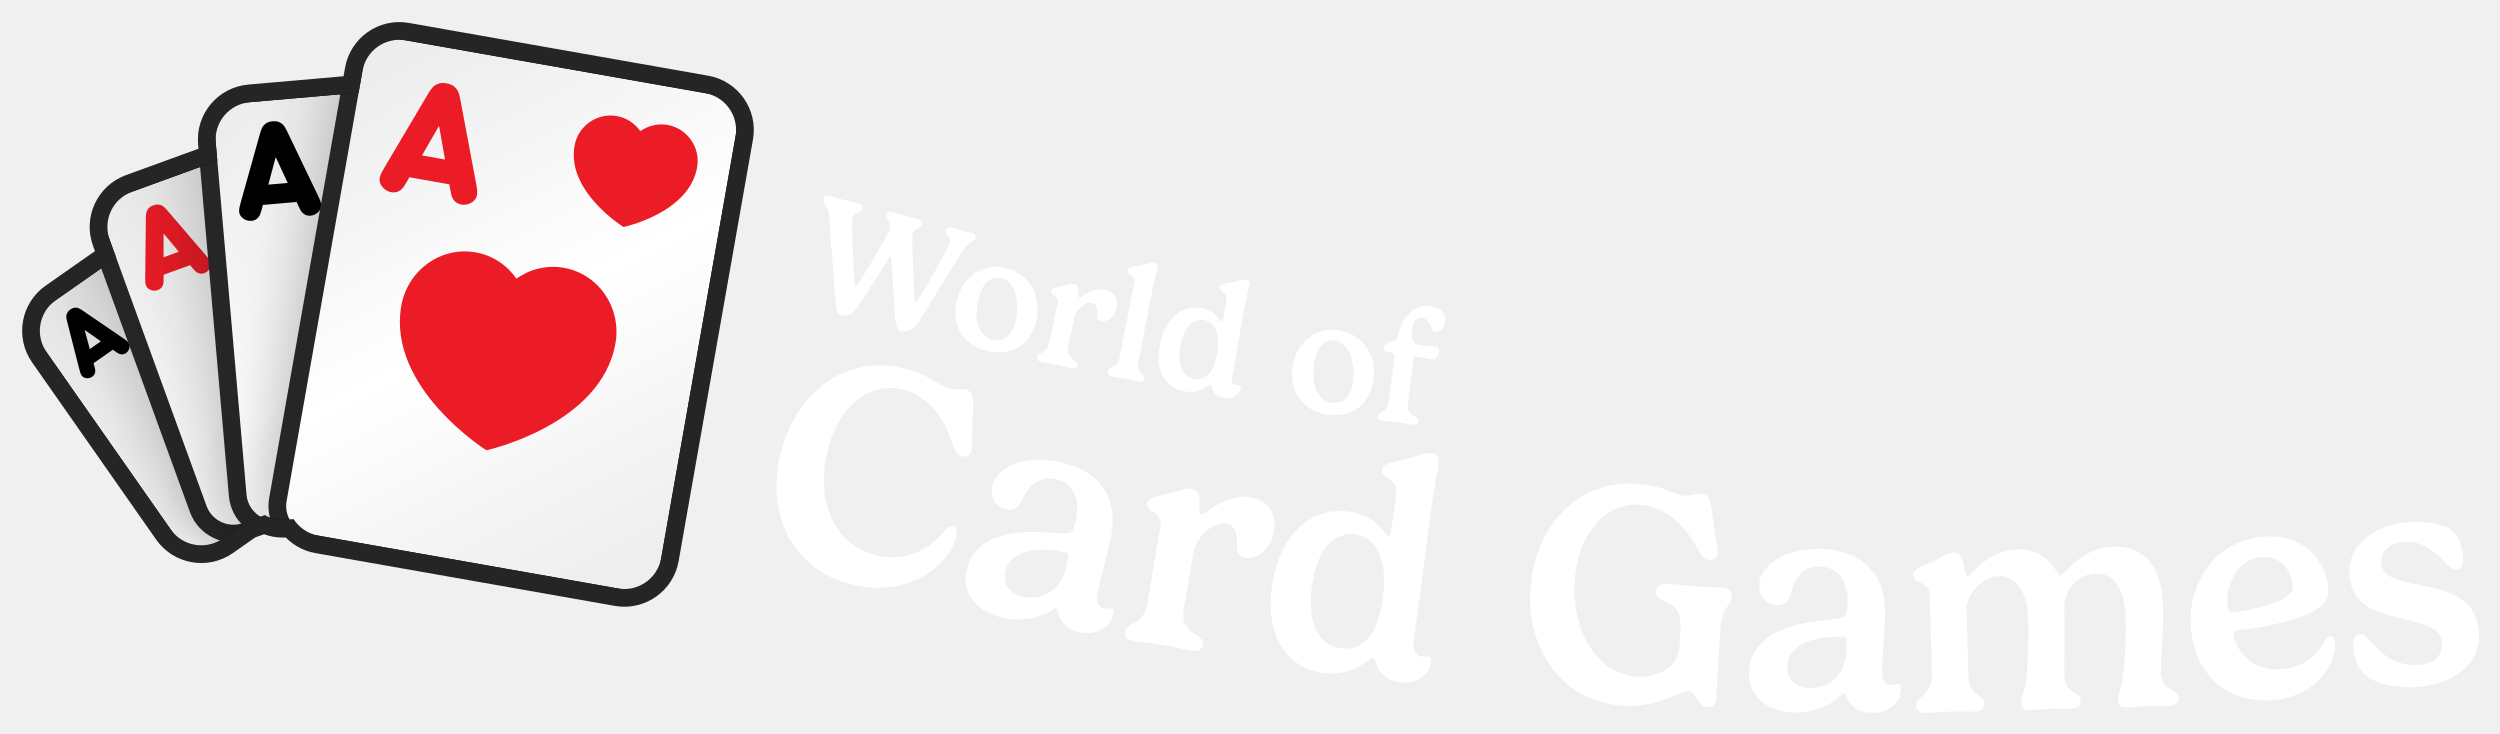
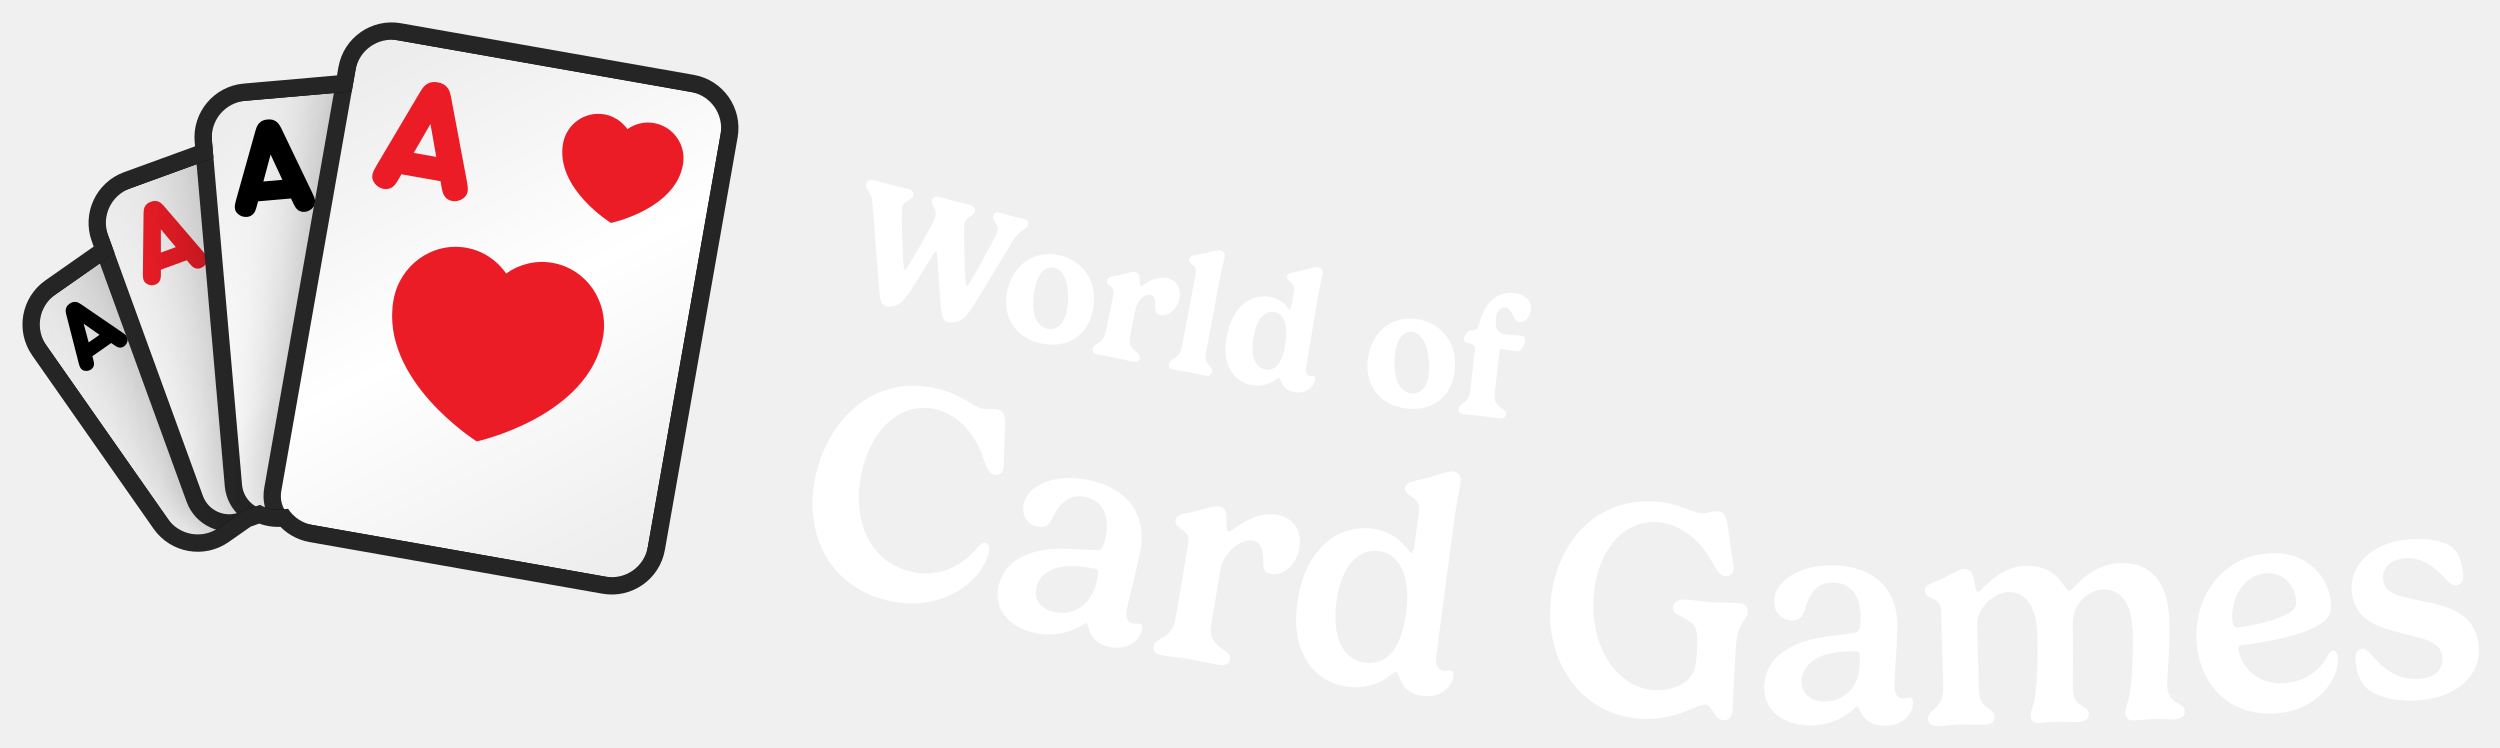
- <svg xmlns="http://www.w3.org/2000/svg" xmlns:xlink="http://www.w3.org/1999/xlink" viewBox="-3.54 -3.54 425.9 125.01" width="425.9" height="125.01">
+ <svg xmlns="http://www.w3.org/2000/svg" xmlns:xlink="http://www.w3.org/1999/xlink" viewBox="-3.68 -3.68 435.23 130.06" width="435.23" height="130.06">
  <defs>
    <rect id="path-1" x="0" y="0" width="5464" height="1280" />
    <rect id="path-3" x="0" y="0" width="1279.966" height="1280" />
    <path d="M654.667,7.381 L1041.451,230.691 C1067.755,245.877 1076.767,279.512 1061.581,305.816 L747.051,850.597 C731.865,876.902 698.23,885.914 671.926,870.727 L285.142,647.418 C271.344,639.451 262.304,626.408 259.019,612.01 L248.673,609.238 C237.588,606.268 228.207,600.115 221.247,592.027 L200.473,592.025 C198.498,592.025 196.547,591.921 194.626,591.718 L151.468,603.281 C122.13,611.142 91.974,593.731 84.112,564.393 L1.886,257.522 C-5.975,228.183 11.436,198.027 40.774,190.166 L145.477,162.11 L145.477,133.795 C145.477,103.422 170.1,78.799 200.473,78.799 L333.867,78.799 L340.716,53.24 C348.577,23.901 378.734,6.491 408.072,14.352 L563.147,55.903 L579.542,27.511 C594.728,1.207 628.363,-7.806 654.667,7.381 Z" id="path-5" />
    <filter x="-59.0%" y="-44.4%" width="218.0%" height="188.8%" filterUnits="objectBoundingBox" id="filter-7">
      <feOffset dx="0" dy="0" in="SourceAlpha" result="shadowOffsetOuter1" />
      <feGaussianBlur stdDeviation="64" in="shadowOffsetOuter1" result="shadowBlurOuter1" />
      <feColorMatrix values="0 0 0 0 0   0 0 0 0 0   0 0 0 0 0  0 0 0 0.32 0" type="matrix" in="shadowBlurOuter1" result="shadowMatrixOuter1" />
      <feMerge>
        <feMergeNode in="shadowMatrixOuter1" />
        <feMergeNode in="SourceGraphic" />
      </feMerge>
    </filter>
    <linearGradient x1="21.639%" y1="0%" x2="78.361%" y2="100%" id="linearGradient-8">
      <stop stop-color="#EDEDED" offset="0%" />
      <stop stop-color="#FFFFFF" offset="50.295%" />
      <stop stop-color="#EEEEEE" offset="100%" />
    </linearGradient>
    <filter x="-49.2%" y="-37.0%" width="198.3%" height="174.0%" filterUnits="objectBoundingBox" id="filter-9">
      <feOffset dx="0" dy="0" in="SourceAlpha" result="shadowOffsetOuter1" />
      <feGaussianBlur stdDeviation="64" in="shadowOffsetOuter1" result="shadowBlurOuter1" />
      <feColorMatrix values="0 0 0 0 0   0 0 0 0 0   0 0 0 0 0  0 0 0 0.32 0" type="matrix" in="shadowBlurOuter1" result="shadowMatrixOuter1" />
      <feMerge>
        <feMergeNode in="shadowMatrixOuter1" />
        <feMergeNode in="SourceGraphic" />
      </feMerge>
    </filter>
    <linearGradient x1="21.639%" y1="0%" x2="78.361%" y2="100%" id="linearGradient-10">
      <stop stop-color="#EDEDED" offset="0%" />
      <stop stop-color="#FFFFFF" offset="50.295%" />
      <stop stop-color="#EEEEEE" offset="100%" />
    </linearGradient>
    <filter x="-41.0%" y="-30.9%" width="181.9%" height="161.7%" filterUnits="objectBoundingBox" id="filter-11">
      <feOffset dx="0" dy="0" in="SourceAlpha" result="shadowOffsetOuter1" />
      <feGaussianBlur stdDeviation="64" in="shadowOffsetOuter1" result="shadowBlurOuter1" />
      <feColorMatrix values="0 0 0 0 0   0 0 0 0 0   0 0 0 0 0  0 0 0 0.32 0" type="matrix" in="shadowBlurOuter1" result="shadowMatrixOuter1" />
      <feMerge>
        <feMergeNode in="shadowMatrixOuter1" />
        <feMergeNode in="SourceGraphic" />
      </feMerge>
    </filter>
    <linearGradient x1="21.639%" y1="0%" x2="78.361%" y2="100%" id="linearGradient-12">
      <stop stop-color="#EDEDED" offset="0%" />
      <stop stop-color="#FFFFFF" offset="50.295%" />
      <stop stop-color="#EEEEEE" offset="100%" />
    </linearGradient>
    <filter x="-34.1%" y="-25.7%" width="168.3%" height="151.4%" filterUnits="objectBoundingBox" id="filter-13">
      <feOffset dx="0" dy="0" in="SourceAlpha" result="shadowOffsetOuter1" />
      <feGaussianBlur stdDeviation="64" in="shadowOffsetOuter1" result="shadowBlurOuter1" />
      <feColorMatrix values="0 0 0 0 0   0 0 0 0 0   0 0 0 0 0  0 0 0 0.32 0" type="matrix" in="shadowBlurOuter1" result="shadowMatrixOuter1" />
      <feMerge>
        <feMergeNode in="shadowMatrixOuter1" />
        <feMergeNode in="SourceGraphic" />
      </feMerge>
    </filter>
    <linearGradient x1="21.639%" y1="0%" x2="78.361%" y2="100%" id="linearGradient-14">
      <stop stop-color="#EDEDED" offset="0%" />
      <stop stop-color="#FFFFFF" offset="50.295%" />
      <stop stop-color="#EEEEEE" offset="100%" />
    </linearGradient>
  </defs>
  <g transform="translate(-11.594,-23.478) scale(0.11594)">
    <mask id="mask-4" fill="white">
      <use xlink:href="#path-3" />
    </mask>
    <g id="Mask" />
    <g id="Group" stroke-width="1" fill-rule="evenodd" mask="url(#mask-4)">
      <g transform="translate(700.504, 678.0126) rotate(-20) translate(-700.504, -678.0126)translate(166.0272, 238.9585)">
        <g transform="translate(-0, -0)">
          <mask id="mask-6" fill="white">
            <use xlink:href="#path-5" />
          </mask>
          <path stroke="#252525" stroke-width="26" d="M661.167,-3.877 L1047.951,219.432 C1080.473,238.209 1091.616,279.794 1072.839,312.316 L758.31,857.097 C739.533,889.619 697.948,900.762 665.426,881.986 L278.642,658.676 C264.448,650.481 253.966,637.684 248.632,622.685 L245.308,621.795 C234.009,618.767 223.884,612.979 215.705,605.026 L200.473,605.025 C198.91,605.025 197.353,604.972 195.803,604.861 L154.833,615.838 C118.559,625.557 81.275,604.031 71.555,567.758 L-10.671,260.886 C-20.39,224.613 1.136,187.328 37.41,177.609 L132.477,152.135 L132.477,133.795 C132.477,96.242 162.92,65.799 200.473,65.799 L323.892,65.799 L328.159,49.875 C337.879,13.602 375.163,-7.925 411.436,1.795 L556.877,40.764 L568.283,21.011 C587.06,-11.511 628.645,-22.654 661.167,-3.877 Z" />
          <g mask="url(#mask-6)">
            <g transform="translate(-12.346, -20.1207)">
              <g id="small_spade_1" filter="url(#filter-7)" transform="translate(210.9129, 389.3938) rotate(-15) translate(-210.9129, -389.3938)translate(49.8576, 175.5497)">
                <rect id="Background" stroke="#252525" stroke-width="26" fill="url(#linearGradient-8)" x="-13" y="-13" width="348.11" height="453.688" rx="54.996" />
                <path d="M243.897,27.593 C243.897,27.593 294.439,46.921 294.501,83.212 C294.501,98.995 281.209,111.813 264.79,111.831 C259.556,111.836 254.629,110.478 250.35,108.157 L256.538,128.766 L231.229,128.766 L237.404,108.197 C233.153,110.517 228.26,111.881 223.047,111.892 C206.62,111.901 193.284,99.118 193.266,83.326 C193.205,47.045 243.897,27.593 243.897,27.593 Z" id="Spade-small" fill="#000000" />
                <path d="M24.778,103.856 L51.007,34.253 C52.733,29.769 54.044,27.838 56.046,26.251 C58.462,24.32 61.015,23.561 64.605,23.561 C68.194,23.561 70.748,24.32 73.164,26.251 C75.165,27.838 76.477,29.769 78.202,34.253 L104.431,103.856 C106.709,109.926 108.228,114.686 103.603,119.308 C101.463,121.446 98.219,122.895 94.906,122.895 C92.214,122.895 89.798,121.998 88.073,120.412 C86.002,118.549 85.105,116.687 83.31,111.72 L81.861,107.719 L47.349,107.719 L45.899,111.72 C44.105,116.687 43.207,118.549 41.137,120.412 C39.411,121.998 36.995,122.895 34.303,122.895 C30.99,122.895 27.746,121.446 25.606,119.308 C20.982,114.686 22.5,109.926 24.778,103.856 Z M74.544,87.576 L64.605,60.259 L54.665,87.576 L74.544,87.576 Z" id="A" fill="#000000" />
              </g>
              <g id="small_diamond_1" filter="url(#filter-9)" transform="translate(351.0898, 355.5329) rotate(-360) translate(-351.0898, -355.5329)translate(157.8235, 98.9199)">
                <rect id="Background" stroke="#252525" stroke-width="26" fill="url(#linearGradient-10)" x="-13" y="-13" width="412.533" height="539.226" rx="54.996" />
                <polygon id="Diamond-small" fill="#EB1B28" points="300.954 22.074 353.401 93.826 300.954 165.557 248.485 93.826" />
                <path d="M29.802,125.878 L61.277,42.355 C63.348,36.974 64.921,34.657 67.323,32.753 C70.222,30.435 73.287,29.524 77.594,29.524 C81.901,29.524 84.966,30.435 87.865,32.753 C90.267,34.657 91.841,36.974 93.911,42.355 L125.386,125.878 C128.119,133.163 129.942,138.875 124.392,144.421 C121.824,146.987 117.932,148.725 113.956,148.725 C110.725,148.725 107.826,147.649 105.756,145.745 C103.271,143.51 102.194,141.275 100.041,135.315 L98.301,130.514 L56.887,130.514 L55.148,135.315 C52.994,141.275 51.917,143.51 49.432,145.745 C47.362,147.649 44.463,148.725 41.232,148.725 C37.257,148.725 33.364,146.987 30.796,144.421 C25.247,138.875 27.069,133.163 29.802,125.878 Z M89.521,106.343 L77.594,73.562 L65.667,106.343 L89.521,106.343 Z" id="A" fill="#EB1B28" />
              </g>
              <g id="small_clover_1" filter="url(#filter-11)" transform="translate(511.6136, 377.7066) rotate(-345) translate(-511.6136, -377.7066)translate(279.6941, 69.771)">
                <rect id="Background" stroke="#252525" stroke-width="26" fill="url(#linearGradient-12)" x="-13" y="-13" width="489.839" height="641.871" rx="54.996" />
                <path d="M347.866,39.734 C367.599,39.734 383.595,55.536 383.595,75.06 C383.595,84.425 379.905,92.946 373.883,99.274 C378.307,97.333 383.203,96.253 388.353,96.253 C408.072,96.253 424.081,112.082 424.081,131.58 C424.081,151.104 408.072,166.919 388.353,166.919 C372.39,166.919 358.858,156.556 354.282,142.251 C354.334,142.684 354.408,143.092 354.506,143.474 C358.945,160.826 367.798,185.424 367.798,185.424 L328,185.424 C328,185.424 336.827,160.734 341.253,143.474 C341.354,143.079 341.428,142.656 341.479,142.206 C336.916,156.534 323.372,166.919 307.393,166.919 C287.646,166.919 271.677,151.104 271.677,131.58 C271.677,112.082 287.646,96.253 307.393,96.253 C312.539,96.253 317.432,97.331 321.855,99.271 C315.837,92.944 312.15,84.424 312.15,75.06 C312.15,55.536 328.133,39.734 347.866,39.734 Z" id="Clover-small" fill="#000000" />
                <path d="M28.576,146.475 L66.345,46.247 C68.83,39.79 70.719,37.009 73.601,34.724 C77.08,31.943 80.758,30.85 85.926,30.85 C91.095,30.85 94.772,31.943 98.251,34.724 C101.133,37.009 103.022,39.79 105.507,46.247 L143.276,146.475 C146.556,155.216 148.743,162.07 142.084,168.726 C139.003,171.805 134.331,173.891 129.56,173.891 C125.684,173.891 122.205,172.6 119.72,170.315 C116.738,167.633 115.446,164.951 112.862,157.799 L110.775,152.038 L61.078,152.038 L58.99,157.799 C56.406,164.951 55.114,167.633 52.132,170.315 C49.647,172.6 46.168,173.891 42.292,173.891 C37.521,173.891 32.85,171.805 29.768,168.726 C23.109,162.07 25.296,155.216 28.576,146.475 Z M100.239,123.032 L85.926,83.696 L71.613,123.032 L100.239,123.032 Z" id="A" fill="#000000" />
              </g>
              <g id="small_heart_1" filter="url(#filter-13)" transform="translate(675.6425, 459.1748) rotate(-330) translate(-675.6425, -459.1748)translate(397.3371, 89.6494)">
                <rect id="Background" stroke="#252525" stroke-width="26" fill="url(#linearGradient-14)" x="-13" y="-13" width="582.611" height="765.051" rx="54.996" />
                <path d="M341.635,288.824 C315.976,288.845 292.736,299.456 275.815,316.611 C258.851,299.507 235.579,288.948 209.909,288.989 C158.08,289.041 116.117,332.207 116.16,385.365 C116.309,507.485 276.113,572.616 276.113,572.616 C276.113,572.616 435.789,507.092 435.619,384.932 C435.544,331.774 393.497,288.752 341.635,288.824" id="Heart-big" fill="#EB1B28" />
                <path d="M417.458,71.521 C407.751,61.933 394.392,55.711 379.689,55.711 C350.027,55.745 325.983,79.908 326.015,109.677 C326.095,178.084 417.593,214.563 417.593,214.563 C417.593,214.563 508.981,177.883 508.901,109.459 C508.854,79.674 484.777,55.594 455.084,55.627 C440.412,55.627 427.165,61.899 417.458,71.521 Z" id="Heart-small" fill="#EB1B28" />
                <path d="M56.059,190.564 L101.383,70.289 C104.365,62.541 106.631,59.203 110.09,56.462 C114.264,53.124 118.677,51.813 124.88,51.813 C131.082,51.813 135.495,53.124 139.67,56.462 C143.129,59.203 145.395,62.541 148.377,70.289 L193.701,190.564 C197.637,201.054 200.261,209.278 192.269,217.265 C188.572,220.96 182.966,223.464 177.241,223.464 C172.589,223.464 168.415,221.914 165.433,219.172 C161.855,215.954 160.304,212.735 157.203,204.153 L154.698,197.239 L95.061,197.239 L92.556,204.153 C89.455,212.735 87.905,215.954 84.327,219.172 C81.345,221.914 77.17,223.464 72.518,223.464 C66.793,223.464 61.187,220.96 57.49,217.265 C49.499,209.278 52.123,201.054 56.059,190.564 Z M142.055,162.432 L124.88,115.228 L107.704,162.432 L142.055,162.432 Z" id="A" fill="#EB1B28" />
              </g>
            </g>
          </g>
        </g>
      </g>
    </g>
  </g>
-   <path fill="#ffffff" d="M147.72 40.66C147.91 40.36 148.07 40.18 148.14 40.2C148.21 40.22 148.26 40.35 148.27 40.56C148.43 42.56 148.91 50.52 149.11 51.65C149.24 52.29 149.45 52.72 149.98 52.86C150.32 52.94 151.43 52.95 152.23 52.16C152.67 51.73 153.35 50.75 153.86 49.89L160.44 39.15C161.41 37.53 162.45 37.8 162.67 36.98C162.77 36.59 162.58 36.28 162.11 36.16C161.66 36.04 161.05 35.94 160.59 35.82C160.08 35.69 159.04 35.35 158.6 35.23C157.95 35.06 157.66 35.3 157.56 35.66C157.36 36.45 158.55 36.76 158.25 37.91C158.02 38.79 153.5 46.61 152.79 47.64C152.62 47.88 152.49 48.05 152.42 48.03C152.38 48.02 152.35 47.91 152.32 47.72C152.16 46.68 151.74 37.09 151.94 36.35C152.22 35.26 153.31 35.39 153.5 34.66C153.63 34.16 153.31 33.86 152.74 33.71C152.15 33.56 151.41 33.44 150.49 33.2C150 33.07 148.94 32.72 148.48 32.6C147.86 32.44 147.56 32.68 147.46 33.04C147.26 33.81 148.32 34.23 147.97 35.59C147.71 36.61 143.12 44.16 142.56 45.01C142.46 45.15 142.3 45.4 142.2 45.37C142.15 45.36 142.11 45.23 142.1 45.12C141.93 44.02 141.51 34.34 141.68 33.67C141.97 32.58 143.18 32.78 143.38 32.03C143.49 31.6 143.28 31.25 142.65 31.09C142.05 30.93 141.11 30.76 140.14 30.5C139.19 30.26 138.71 30.06 138.18 29.92C137.34 29.71 136.89 29.79 136.74 30.36C136.64 30.75 136.87 31.15 137.06 31.39C137.5 31.99 137.66 32.61 137.71 33.25L138.74 47.19C138.81 47.97 138.92 48.91 138.94 49C139.03 49.62 139.26 50.07 139.8 50.21C140.13 50.29 141.2 50.29 142 49.5C142.67 48.83 146.56 42.59 147.72 40.66ZM167.02 43.81C168.13 44.06 169.07 45.06 169.51 46.74C169.82 48.03 169.81 49.74 169.48 51.16C168.85 53.9 167.15 54.7 165.58 54.34C164.48 54.08 163.41 53.2 163 51.52C162.68 50.17 162.86 48.6 163.13 47.43C163.81 44.48 165.45 43.45 167.02 43.81ZM159.44 47.74C158.51 51.78 160.5 55.31 164.65 56.26C168.37 57.12 171.95 55.59 172.98 51.11C174.06 46.39 171.4 42.96 167.73 42.11C163.88 41.23 160.41 43.52 159.44 47.74ZM182.53 48.08C183.11 48.2 183.38 48.78 183.37 49.63C183.37 50.51 183.24 50.99 184.03 51.15C185.2 51.4 186.39 50.31 186.67 48.98C187.07 47.07 186 46.08 184.78 45.82C182.49 45.35 180.61 47.25 180.33 47.19C180.1 47.14 180.19 46.44 180.19 45.78C180.17 45.17 179.97 44.95 179.55 44.86C179.1 44.76 178.61 44.97 177.39 45.22C176.43 45.42 175.7 45.38 175.58 45.97C175.51 46.3 175.72 46.52 175.97 46.72C176.41 46.99 176.8 47.36 176.65 48.06L175.24 54.8C175.1 55.49 174.87 56.05 174.08 56.5C173.78 56.66 173.26 56.8 173.15 57.31C173.08 57.65 173.21 57.98 173.86 58.12C174.98 58.35 175.34 58.36 176.18 58.53C177.33 58.78 178.22 59.03 178.93 59.18C179.66 59.33 179.94 59.1 180.02 58.7C180.14 58.15 179.42 57.89 179.06 57.52C178.41 56.9 178.24 56.44 178.43 55.51L179.46 50.59C179.75 49.23 181.24 47.81 182.53 48.08ZM193.61 42.22C193.72 41.65 193.49 41.34 193 41.24C192.47 41.14 191.73 41.48 190.36 41.73C189.41 41.91 188.69 41.9 188.58 42.47C188.52 42.79 188.76 43.01 189.02 43.21C189.46 43.48 189.83 43.88 189.71 44.5L187.22 57.26C187.09 57.95 186.87 58.51 186.09 58.98C185.79 59.14 185.27 59.28 185.17 59.8C185.1 60.14 185.23 60.47 185.88 60.6C186.75 60.77 187.4 60.82 188.21 60.98C188.88 61.11 189.69 61.34 190.29 61.46C191.02 61.6 191.29 61.36 191.37 60.96C191.47 60.43 191.04 60.27 190.73 59.84C190.39 59.41 190.22 58.98 190.4 58.05L192.58 46.86C193.2 43.69 193.39 43.36 193.61 42.22ZM199.92 61.03C197.88 60.67 197 58.6 197.56 55.41C198.17 51.97 199.88 50.69 201.6 51C203.08 51.26 204.5 52.79 203.81 56.69C203.18 60.26 201.63 61.33 199.92 61.03ZM205.02 64.27C206.37 64.51 207.63 63.75 207.84 62.59C207.9 62.27 207.77 62.1 207.67 62.08C207.46 62.04 207.32 62.13 206.98 62.07C206.38 61.96 206.25 61.35 206.36 60.75L208.31 49.72C208.88 46.54 209.06 46.21 209.26 45.06C209.36 44.49 209.12 44.19 208.63 44.1C208.1 44 207.34 44.35 205.98 44.62C205.03 44.82 204.32 44.82 204.21 45.39C204.16 45.72 204.43 45.93 204.69 46.13C205.13 46.39 205.51 46.84 205.4 47.49L204.9 50.32C204.75 51.16 204.64 51.32 204.5 51.3C204.27 51.26 203.63 49.39 201.12 48.95C197.98 48.39 194.87 50.49 194 55.44C193.19 60 195.4 62.64 198.16 63.13C199.99 63.45 201.26 62.85 201.98 62.39C202.34 62.16 202.54 61.97 202.66 61.99C202.8 62.01 202.85 62.21 202.92 62.41C203.24 63.56 203.91 64.07 205.02 64.27ZM223.89 54.47C225.02 54.63 226.04 55.54 226.61 57.19C227.03 58.45 227.16 60.15 226.95 61.59C226.55 64.37 224.93 65.31 223.33 65.08C222.21 64.92 221.07 64.13 220.52 62.49C220.1 61.17 220.14 59.59 220.32 58.4C220.75 55.41 222.3 54.24 223.89 54.47ZM216.66 59.02C216.07 63.11 218.34 66.47 222.57 67.08C226.34 67.62 229.78 65.8 230.43 61.25C231.12 56.46 228.18 53.26 224.45 52.72C220.55 52.16 217.28 54.73 216.66 59.02ZM237.27 57.51C237.31 57.21 237.43 57.18 237.52 57.19C237.98 57.25 240.16 57.65 240.49 57.69C240.69 57.72 240.86 57.68 240.99 57.59C241.34 57.3 241.6 56.68 241.65 56.27C241.72 55.75 241.45 55.53 241.01 55.48C240.66 55.43 238.86 55.32 238.37 55.26C237.1 55.1 236.8 54.27 237.01 52.62C237.16 51.36 237.8 50.5 238.73 50.62C239.54 50.72 239.89 51.36 240.22 52.04C240.42 52.47 240.47 52.92 240.99 52.99C242.01 53.11 242.6 52.05 242.73 51.05C242.86 50.01 241.9 48.86 240.12 48.63C237.82 48.34 236.11 49.83 235.23 51.7C234.77 52.72 234.51 54.12 234.27 54.39C233.9 54.72 233.34 54.57 232.96 54.69C232.7 54.82 232.21 55.33 232.16 55.74C232.1 56.22 232.58 56.31 233.5 56.54C233.88 56.65 234.05 56.88 233.99 57.34L233.06 64.74C232.97 65.44 232.79 66.02 232.04 66.54C231.75 66.72 231.25 66.89 231.18 67.41C231.14 67.76 231.29 68.08 231.95 68.16C232.81 68.27 233.52 68.29 234.3 68.39C235.46 68.54 236.32 68.71 237.06 68.81C237.8 68.9 238.05 68.64 238.1 68.24C238.17 67.68 237.44 67.45 237.03 67.12C236.35 66.55 236.18 66.14 236.3 65.19Z" />
-   <path fill="#ffffff" d="M129.44 73.69C126.99 83.45 130.96 93.39 141.57 96.05C148.23 97.72 153.6 95.42 156.6 92.48C158.07 91.01 159.01 89.34 159.37 87.89C159.55 87.17 159.52 86.21 158.87 86.05C158.36 85.92 157.82 86.44 157.29 87.02C155.09 89.67 151.1 92.39 145.69 91.04C138.33 89.19 135.36 81.5 137.45 73.16C139.17 66.28 144.12 61.28 150.35 62.84C153.85 63.72 156.72 66.68 158.24 70.67C158.88 72.37 159.15 73.91 160.38 74.22C161.05 74.39 161.74 74.07 161.97 73.12C162.14 72.45 161.99 71.53 162.16 68.24C162.26 64.98 162.64 63.24 160.99 62.83C160.09 62.6 159.22 62.93 158.14 62.66C156.46 62.24 154.76 60.28 150.67 59.26C139.86 56.55 131.85 64.06 129.44 73.69ZM178.21 92.72C177.39 96.7 174.38 98.84 170.84 98.12C168.6 97.66 167.25 96.08 167.69 93.92C168.07 92.07 169.67 90.51 172.61 90.16C174.19 90 175.97 90.15 178.13 90.59C178.47 90.66 178.53 91.16 178.21 92.72ZM170.33 87.15C165.45 87.58 161.94 89.62 161.1 93.7C160.24 97.86 163.2 100.88 167.59 101.78C170.56 102.39 173.62 101.72 175.65 100.43C175.9 100.27 176.17 100 176.35 100.03C176.53 100.07 176.65 100.31 176.7 100.57C177.09 102.63 178.38 103.76 180.59 104.21C183.19 104.74 185.64 103.35 186.1 101.12C186.22 100.52 186.02 100.18 185.81 100.14C185.43 100.06 185.12 100.21 184.5 100.08C183.35 99.85 183.21 98.68 183.45 97.54C183.94 95.17 185.04 91.23 185.74 87.85C187.12 81.11 183.54 76.5 176.84 75.13C170.47 73.82 166.11 76.31 165.49 79.3C165.02 81.59 166.42 82.96 167.88 83.26C169.31 83.55 170 82.82 170.57 81.61C171.64 79.34 173.37 77.48 176.16 78.05C179.59 78.75 180.44 81.74 179.75 85.1C179.41 86.74 179.06 87.1 178.74 87.25C178.02 87.56 173.91 86.88 170.33 87.15ZM205.45 85.67C206.57 85.86 207.14 86.95 207.18 88.6C207.25 90.28 207.04 91.22 208.56 91.47C210.83 91.86 213.03 89.67 213.47 87.11C214.09 83.39 211.98 81.58 209.6 81.18C205.17 80.43 201.7 84.23 201.16 84.14C200.71 84.06 200.83 82.71 200.78 81.44C200.71 80.27 200.29 79.85 199.48 79.71C198.62 79.57 197.68 80 195.35 80.57C193.53 81.02 192.13 81 191.94 82.15C191.83 82.78 192.24 83.2 192.75 83.55C193.61 84.05 194.38 84.72 194.15 86.08L191.95 99.14C191.72 100.47 191.32 101.56 189.85 102.5C189.28 102.83 188.29 103.12 188.12 104.12C188.01 104.77 188.28 105.41 189.53 105.62C191.71 105.99 192.41 105.97 194.03 106.25C196.25 106.62 197.99 107.05 199.37 107.28C200.79 107.52 201.3 107.04 201.43 106.28C201.61 105.21 200.2 104.76 199.48 104.07C198.2 102.94 197.83 102.07 198.14 100.26L199.74 90.74C200.19 88.09 202.96 85.25 205.45 85.67ZM224.95 106.91C221.01 106.39 219.14 102.51 219.95 96.32C220.83 89.67 224.01 87.06 227.33 87.5C230.19 87.88 233.06 90.69 232.07 98.24C231.15 105.16 228.27 107.35 224.95 106.91ZM235.03 112.71C237.64 113.06 240.01 111.5 240.31 109.23C240.39 108.63 240.14 108.3 239.93 108.27C239.53 108.22 239.27 108.4 238.61 108.31C237.45 108.16 237.15 107 237.3 105.84L240.12 84.47C240.93 78.32 241.26 77.66 241.55 75.45C241.7 74.35 241.21 73.77 240.26 73.65C239.24 73.51 237.8 74.24 235.2 74.88C233.4 75.34 232.03 75.4 231.88 76.51C231.8 77.14 232.33 77.53 232.85 77.89C233.72 78.36 234.5 79.18 234.33 80.44L233.61 85.92C233.4 87.55 233.19 87.87 232.93 87.84C232.48 87.78 231.1 84.25 226.23 83.61C220.15 82.8 214.37 87.1 213.11 96.68C211.94 105.52 216.41 110.39 221.75 111.1C225.3 111.57 227.69 110.3 229.02 109.35C229.7 108.88 230.07 108.5 230.31 108.53C230.57 108.57 230.69 108.93 230.85 109.32C231.55 111.51 232.87 112.43 235.03 112.71ZM272.87 116.68C276.26 116.91 279.16 116.02 281.16 115.22C282.52 114.7 283.52 114.16 284.18 114.2C284.68 114.23 285.12 114.88 285.56 115.49C286.08 116.43 286.63 116.89 287.22 116.93C288.43 117.01 288.8 116.27 288.89 115.02C289 113.41 289.29 107.04 289.47 104.34C289.81 99.39 291.4 99.84 291.52 98.07C291.57 97.25 291.11 96.63 290.02 96.56C288.2 96.44 286.94 96.48 285.27 96.37C284.06 96.29 282.16 96.03 280.78 95.94C279.35 95.84 278.63 96.35 278.56 97.3C278.47 98.6 279.98 98.7 280.95 99.43C282.24 100.32 283.01 100.42 282.69 105.08C282.53 107.47 282.37 108.33 281.58 109.4C280.64 110.72 278.01 111.9 275.25 111.71C269 111.29 264.11 104.6 264.73 95.34C265.21 88.13 269.43 82.03 275.84 82.46C279.44 82.71 282.79 85.11 284.99 88.77C285.92 90.32 286.46 91.8 287.73 91.88C288.42 91.93 289.03 91.49 289.1 90.51C289.15 89.82 288.83 88.95 288.41 85.68C287.94 82.45 288.01 80.68 286.31 80.56C285.38 80.5 284.58 80.98 283.47 80.9C281.75 80.79 279.73 79.16 275.52 78.88C264.4 78.13 257.85 86.94 257.18 96.85C256.5 106.88 262.49 115.99 272.87 116.68ZM311.06 107.03C310.97 111.09 308.39 113.74 304.78 113.66C302.5 113.61 300.88 112.3 300.93 110.1C300.97 108.21 302.26 106.38 305.1 105.52C306.62 105.08 308.4 104.9 310.6 104.95C310.95 104.96 311.1 105.44 311.06 107.03ZM302.31 102.96C297.59 104.26 294.5 106.9 294.4 111.06C294.31 115.31 297.76 117.75 302.24 117.85C305.27 117.92 308.16 116.71 309.92 115.08C310.14 114.87 310.36 114.56 310.55 114.56C310.73 114.57 310.89 114.78 310.99 115.02C311.74 116.98 313.2 117.86 315.46 117.91C318.11 117.97 320.28 116.16 320.33 113.88C320.34 113.27 320.09 112.97 319.87 112.97C319.47 112.96 319.2 113.17 318.57 113.15C317.4 113.13 317.05 112 317.08 110.84C317.14 108.42 317.52 104.34 317.6 100.89C317.75 94.02 313.41 90.12 306.56 89.97C300.06 89.82 296.22 93.05 296.15 96.1C296.1 98.44 297.72 99.54 299.2 99.57C300.66 99.6 301.21 98.77 301.56 97.47C302.2 95.05 303.58 92.9 306.42 92.97C309.92 93.05 311.29 95.84 311.21 99.26C311.17 100.93 310.9 101.35 310.6 101.56C309.95 101.99 305.79 102.06 302.31 102.96ZM347.54 94.42C347.19 94.43 346.94 93.93 346.36 93.15C344.81 90.91 342.55 89.97 339.9 90.04C335.15 90.18 332.17 94.59 331.67 94.6C331.24 94.62 331.1 93.27 330.82 92.02C330.53 90.89 330.01 90.56 329.22 90.58C328.34 90.61 327.67 91.21 325.49 92.23C323.79 93.02 322.36 93.27 322.4 94.44C322.42 95.13 322.98 95.46 323.49 95.68C324.35 96 325.16 96.49 325.2 97.87L325.57 111.1C325.61 112.46 325.46 113.6 324.24 114.8C323.78 115.24 322.89 115.72 322.92 116.73C322.94 117.39 323.32 117.96 324.54 117.93C326.19 117.88 327.48 117.71 329 117.67C330.3 117.63 331.36 117.74 332.74 117.7C334.12 117.66 334.53 117.09 334.51 116.32C334.48 115.29 333.65 115.15 332.92 114.48C332.15 113.81 331.84 113.08 331.79 111.25L331.48 100.29C331.41 97.61 334.3 94.69 336.84 94.62C339.92 94.53 341.82 96.97 341.97 102.2C342.12 107.4 341.78 112.37 341.34 113.95C341.17 114.46 340.8 115.37 340.82 116.22C340.84 116.89 341.2 117.46 342.21 117.43C343.54 117.39 344.12 117.25 345.74 117.2C347.09 117.16 347.81 117.27 349 117.24C350.41 117.2 350.95 116.66 350.93 115.86C350.9 114.85 350.13 114.74 349.23 114.1C348.45 113.51 348.18 112.46 348.15 111.42C348.1 109.67 348.27 105.18 348.13 100.3C348.02 96.51 351.04 94.22 353.37 94.15C356.45 94.06 358.43 96.51 358.58 101.73C358.72 106.93 358.25 111.91 357.79 113.49C357.65 114 357.28 114.91 357.3 115.76C357.32 116.42 357.68 117 358.66 116.97C360.01 116.93 360.59 116.78 362.21 116.74C363.54 116.7 364.52 116.8 365.69 116.77C367.1 116.73 367.64 116.19 367.62 115.39C367.59 114.38 366.79 114.27 365.84 113.63C365 113.07 364.6 112 364.57 110.96C364.52 109.21 365.08 104.65 364.95 99.77C364.76 92.96 361.82 89.43 356.46 89.58C350.99 89.73 348.15 94.4 347.54 94.42ZM387.03 96.17C387.09 96.91 386.84 97.46 386.26 97.93C384.33 99.5 378.91 100.61 376.9 100.77C376.26 100.82 375.96 100.34 375.9 99.52C375.59 95.6 378.02 91.63 381.75 91.34C384.53 91.12 386.8 93.21 387.03 96.17ZM391.41 100.06C392.52 99.31 393.24 98.29 393.11 96.65C392.73 91.86 388.79 87.35 382.09 87.88C373.97 88.51 369.1 95.66 369.71 103.44C370.31 111.21 375.77 116.35 383.61 115.74C391.15 115.15 394.53 109.35 394.28 106.15C394.2 105.19 393.9 104.79 393.48 104.82C393.16 104.85 392.82 105.2 392.56 105.59C391.33 107.97 389.08 110.15 385.03 110.46C379.55 110.89 377.15 106.66 376.97 104.41C376.94 104.04 377.12 103.92 377.62 103.85C381.45 103.42 388.41 102.21 391.41 100.06ZM406.01 85.51C400.66 86.11 396.14 89.62 396.72 94.73C397.28 99.64 401.33 100.73 404.99 101.67C409.15 102.78 412.15 103.11 412.46 105.82C412.69 107.91 411.39 109.42 408.83 109.71C404.48 110.2 401.85 107.5 400.26 105.68C399.64 104.95 399.08 104.43 398.52 104.49C397.6 104.59 397.21 105.39 397.37 106.86C397.59 108.76 398.22 110.29 399.03 111.08C401.15 113.33 405.82 113.79 408.96 113.43C415.08 112.74 419.37 109.07 418.77 103.83C418.15 98.31 413.66 97.11 408.99 96.2C404.91 95.35 402.43 94.91 402.15 92.46C401.95 90.64 403.19 89.08 405.72 88.8C409.02 88.42 411.14 90.4 412.55 91.84C413.43 92.73 414.09 93.57 414.96 93.47C415.77 93.38 416.22 92.6 416.06 91.21C415.83 89.15 415.33 87.82 414.15 86.85C412.38 85.37 408.6 85.21 406.01 85.51Z" />
+   <path fill="#ffffff" d="M158.8 40.6C159.02 40.23 159.2 40.02 159.3 40.04C159.37 40.06 159.44 40.2 159.44 40.48C159.65 42.76 159.99 49.45 160.27 50.87C160.43 51.69 160.68 52.24 161.39 52.42C161.82 52.53 163.27 52.52 164.29 51.53C164.83 50.99 165.69 49.76 166.32 48.69L172.69 38.17C173.9 36.13 175.06 36.43 175.32 35.45C175.44 34.96 175.2 34.59 174.64 34.45C174.06 34.3 173.49 34.21 172.91 34.06C172.28 33.9 171.06 33.51 170.5 33.36C169.68 33.15 169.33 33.44 169.21 33.9C168.98 34.78 170.3 35.26 169.96 36.55C169.7 37.56 165.82 44.56 165 45.76C164.81 46.03 164.67 46.19 164.6 46.17C164.55 46.16 164.5 46.03 164.46 45.77C164.26 44.46 164.04 36 164.24 35.23C164.58 33.93 165.81 33.99 166.03 33.14C166.18 32.55 165.82 32.15 165.1 31.96C164.35 31.77 163.44 31.61 162.29 31.31C161.66 31.15 160.44 30.76 159.87 30.61C159.06 30.4 158.71 30.69 158.59 31.15C158.36 32.03 159.52 32.59 159.14 34.07C158.85 35.17 154.89 41.96 154.18 43.02C154.07 43.2 153.91 43.41 153.83 43.39C153.77 43.37 153.72 43.22 153.7 43.06C153.47 41.7 153.18 33.18 153.38 32.43C153.72 31.11 155.09 31.25 155.32 30.37C155.46 29.84 155.19 29.4 154.43 29.2C153.66 29 152.61 28.81 151.42 28.5C150.21 28.19 149.62 27.96 148.93 27.78C147.89 27.51 147.33 27.61 147.14 28.34C147.02 28.8 147.31 29.29 147.53 29.61C148.04 30.37 148.17 31.11 148.22 31.79L149.31 45.84C149.38 46.86 149.52 47.97 149.54 48.09C149.66 48.91 149.95 49.46 150.66 49.64C151.07 49.75 152.48 49.73 153.5 48.74C154.2 48.04 157.29 43.1 158.8 40.6ZM179.84 42.92C180.82 43.14 181.65 44.12 182.05 45.8C182.35 47.22 182.33 49.14 182 50.61C181.42 53.17 179.95 53.85 178.62 53.55C177.59 53.32 176.71 52.44 176.36 50.93C176.05 49.47 176.23 47.69 176.53 46.35C177.18 43.46 178.58 42.63 179.84 42.92ZM171.7 46.87C170.72 51.23 172.92 55.05 177.45 56.08C181.53 57 185.44 55.35 186.53 50.5C187.7 45.35 184.75 41.65 180.74 40.75C176.52 39.79 172.74 42.27 171.7 46.87ZM196.66 47.66C197.17 47.76 197.44 48.35 197.44 49.3C197.46 50.35 197.38 50.96 198.34 51.15C199.78 51.45 201.28 50.05 201.61 48.45C202.08 46.14 200.89 45.02 199.47 44.72C197.12 44.25 195.27 46.19 194.95 46.13C194.7 46.08 194.74 45.46 194.74 44.87C194.68 44.09 194.42 43.79 193.89 43.68C193.38 43.58 192.92 43.82 191.34 44.18C190.14 44.44 189.21 44.38 189.06 45.13C188.98 45.52 189.2 45.76 189.47 46.01C189.87 46.29 190.32 46.75 190.15 47.59L188.87 53.88C188.72 54.63 188.48 55.37 187.61 55.98C187.28 56.2 186.67 56.41 186.54 57.04C186.46 57.47 186.61 57.88 187.33 58.03C188.57 58.28 189.19 58.33 190.18 58.53C191.62 58.83 192.6 59.1 193.45 59.27C194.3 59.45 194.64 59.15 194.74 58.66C194.87 57.99 194.07 57.67 193.67 57.21C192.98 56.43 192.84 55.91 193.07 54.75L194 50.18C194.29 48.77 195.49 47.42 196.66 47.66ZM209.52 41.05C209.65 40.38 209.34 40.02 208.77 39.91C208.13 39.79 207.16 40.2 205.62 40.5C204.41 40.76 203.48 40.72 203.35 41.42C203.27 41.82 203.53 42.06 203.8 42.29C204.2 42.58 204.64 43.06 204.51 43.79L202.12 56.53C201.98 57.27 201.75 58.01 200.88 58.64C200.57 58.87 199.95 59.08 199.83 59.71C199.75 60.15 199.92 60.56 200.63 60.69C201.69 60.89 202.53 60.97 203.5 61.15C204.26 61.29 205.25 61.56 206.01 61.7C206.86 61.86 207.2 61.56 207.29 61.06C207.42 60.4 206.94 60.21 206.6 59.69C206.24 59.16 206.09 58.67 206.31 57.52L208.36 46.56C209.07 42.75 209.23 42.6 209.52 41.05ZM216.66 60.64C214.84 60.33 213.97 58.42 214.54 55.05C215.13 51.53 216.65 50.37 218.19 50.63C219.52 50.85 220.75 52.31 220.09 56.25C219.48 59.93 218.14 60.88 216.66 60.64ZM221.77 64.6C223.46 64.88 225.02 63.93 225.27 62.39C225.33 62.06 225.22 61.81 225.06 61.79C224.85 61.75 224.68 61.83 224.37 61.78C223.72 61.67 223.58 60.98 223.68 60.41L225.5 49.52C226.14 45.69 226.3 45.54 226.56 43.98C226.68 43.31 226.36 42.96 225.79 42.86C225.14 42.75 224.15 43.17 222.63 43.51C221.41 43.78 220.48 43.76 220.36 44.47C220.3 44.86 220.59 45.11 220.87 45.34C221.27 45.61 221.72 46.16 221.59 46.95L221.24 49.06C221.07 50.04 220.95 50.23 220.8 50.21C220.57 50.17 219.93 48.43 217.33 48C213.97 47.44 210.72 49.83 209.83 55.17C209.01 60.09 211.31 62.89 214.26 63.38C216.16 63.7 217.46 63.05 218.21 62.55C218.6 62.3 218.83 62.1 218.96 62.12C219.14 62.15 219.18 62.4 219.31 62.65C219.74 63.83 220.45 64.37 221.77 64.6ZM242.18 54.1C243.18 54.23 244.1 55.13 244.65 56.76C245.08 58.15 245.23 60.06 245.04 61.57C244.7 64.16 243.3 64.98 241.94 64.8C240.9 64.66 239.94 63.86 239.46 62.39C239.01 60.97 239.02 59.19 239.2 57.82C239.59 54.88 240.9 53.93 242.18 54.1ZM234.45 58.78C233.86 63.21 236.4 66.82 241.01 67.42C245.15 67.97 248.89 65.97 249.54 61.04C250.23 55.8 246.96 52.39 242.88 51.85C238.59 51.29 235.06 54.11 234.45 58.78ZM257.38 57.39C257.41 57.07 257.55 57.04 257.64 57.05C258.14 57.1 260.02 57.43 260.37 57.47C260.66 57.5 260.86 57.44 260.99 57.33C261.45 56.98 261.75 56.16 261.8 55.67C261.88 54.99 261.51 54.79 261.04 54.74C260.65 54.69 259.11 54.62 258.58 54.57C256.89 54.38 256.58 53.3 256.76 51.7C256.88 50.62 257.42 49.74 258.27 49.84C259.11 49.93 259.47 50.7 259.85 51.42C260.07 51.88 260.2 52.32 260.81 52.39C262.09 52.54 262.74 51.16 262.86 50.06C262.99 48.87 261.96 47.56 259.89 47.32C257.26 47.03 255.43 48.71 254.5 50.75C254.02 51.81 253.68 53.38 253.4 53.6C252.98 53.91 252.41 53.79 252.05 53.97C251.71 54.17 251.21 54.87 251.16 55.32C251.1 55.87 251.61 56 252.44 56.21C252.9 56.36 253.14 56.62 253.07 57.23L252.3 64.2C252.21 64.95 252.02 65.71 251.21 66.4C250.9 66.65 250.32 66.91 250.25 67.55C250.2 67.99 250.4 68.38 251.12 68.46C252.17 68.58 253.05 68.6 254.01 68.71C255.48 68.88 256.41 69.05 257.25 69.15C258.12 69.25 258.44 68.92 258.5 68.42C258.57 67.74 257.74 67.45 257.29 67.04C256.53 66.33 256.43 65.86 256.56 64.69Z" />
+   <path fill="#ffffff" d="M138.48 78.46C136.03 88.22 140 98.16 150.61 100.81C157.28 102.49 162.64 100.19 165.65 97.25C167.11 95.78 168.05 94.1 168.41 92.66C168.59 91.94 168.56 90.97 167.91 90.81C167.4 90.68 166.86 91.21 166.33 91.78C164.13 94.44 160.14 97.16 154.74 95.8C147.37 93.96 144.4 86.26 146.49 77.92C148.21 71.05 153.16 66.05 159.39 67.61C162.89 68.49 165.76 71.45 167.28 75.44C167.92 77.13 168.19 78.68 169.43 78.99C170.1 79.16 170.78 78.84 171.02 77.88C171.18 77.21 171.03 76.3 171.2 73C171.3 69.75 171.68 68.01 170.04 67.6C169.14 67.37 168.26 67.7 167.18 67.43C165.51 67.01 163.81 65.05 159.71 64.03C148.9 61.32 140.89 68.83 138.48 78.46ZM187.25 97.49C186.43 101.47 183.42 103.61 179.88 102.88C177.65 102.42 176.29 100.85 176.73 98.69C177.11 96.84 178.71 95.27 181.65 94.93C183.23 94.77 185.02 94.92 187.17 95.36C187.51 95.43 187.57 95.93 187.25 97.49ZM179.37 91.91C174.49 92.35 170.98 94.39 170.14 98.47C169.29 102.63 172.24 105.65 176.64 106.55C179.6 107.16 182.66 106.49 184.69 105.2C184.94 105.03 185.21 104.76 185.4 104.8C185.58 104.84 185.69 105.08 185.75 105.33C186.14 107.39 187.42 108.52 189.63 108.98C192.23 109.51 194.68 108.12 195.14 105.88C195.27 105.29 195.07 104.95 194.86 104.9C194.47 104.82 194.17 104.98 193.54 104.85C192.4 104.61 192.26 103.45 192.49 102.3C192.98 99.94 194.09 95.99 194.78 92.61C196.16 85.88 192.59 81.27 185.88 79.89C179.51 78.58 175.15 81.08 174.54 84.07C174.07 86.35 175.46 87.72 176.92 88.02C178.35 88.32 179.04 87.59 179.62 86.38C180.68 84.11 182.42 82.24 185.2 82.81C188.63 83.52 189.48 86.51 188.79 89.87C188.45 91.5 188.11 91.87 187.78 92.01C187.06 92.33 182.95 91.65 179.37 91.91ZM214.49 90.44C215.61 90.63 216.18 91.72 216.23 93.37C216.29 95.05 216.08 95.98 217.6 96.24C219.88 96.62 222.08 94.44 222.51 91.87C223.14 88.16 221.02 86.35 218.64 85.94C214.22 85.2 210.75 89 210.2 88.91C209.75 88.83 209.87 87.48 209.82 86.2C209.75 85.04 209.33 84.62 208.52 84.48C207.66 84.33 206.73 84.77 204.39 85.34C202.57 85.79 201.17 85.77 200.98 86.92C200.87 87.55 201.29 87.97 201.79 88.32C202.65 88.82 203.42 89.49 203.2 90.85L200.99 103.9C200.76 105.24 200.36 106.33 198.89 107.26C198.32 107.6 197.33 107.89 197.16 108.88C197.05 109.54 197.32 110.18 198.58 110.39C200.75 110.75 201.45 110.74 203.07 111.01C205.3 111.39 207.03 111.82 208.42 112.05C209.83 112.29 210.34 111.81 210.47 111.05C210.65 109.98 209.25 109.52 208.53 108.84C207.24 107.71 206.87 106.84 207.18 105.03L208.79 95.5C209.23 92.86 212 90.02 214.49 90.44ZM234 111.68C230.05 111.16 228.18 107.27 228.99 101.09C229.87 94.43 233.05 91.83 236.37 92.27C239.24 92.64 242.11 95.46 241.11 103.01C240.2 109.93 237.31 112.12 234 111.68ZM244.07 117.48C246.68 117.82 249.05 116.26 249.35 114C249.43 113.4 249.18 113.07 248.97 113.04C248.57 112.99 248.31 113.17 247.65 113.08C246.49 112.93 246.19 111.76 246.35 110.61L249.16 89.24C249.97 83.08 250.3 82.43 250.59 80.22C250.74 79.11 250.25 78.54 249.3 78.42C248.28 78.28 246.84 79 244.24 79.65C242.44 80.11 241.07 80.17 240.92 81.27C240.84 81.91 241.38 82.3 241.89 82.66C242.77 83.12 243.54 83.95 243.38 85.21L242.65 90.68C242.44 92.32 242.24 92.64 241.97 92.6C241.53 92.54 240.14 89.01 235.28 88.37C229.2 87.57 223.41 91.87 222.15 101.45C220.98 110.29 225.45 115.16 230.8 115.86C234.35 116.33 236.74 115.07 238.07 114.12C238.74 113.65 239.12 113.27 239.35 113.3C239.61 113.33 239.73 113.7 239.89 114.09C240.59 116.27 241.92 117.2 244.07 117.48ZM281.91 121.45C285.3 121.68 288.21 120.78 290.2 119.99C291.57 119.47 292.56 118.92 293.22 118.97C293.73 119 294.16 119.64 294.6 120.26C295.12 121.2 295.68 121.66 296.26 121.7C297.48 121.78 297.85 121.03 297.93 119.79C298.04 118.17 298.33 111.81 298.52 109.11C298.85 104.16 300.44 104.61 300.56 102.84C300.62 102.02 300.15 101.4 299.07 101.33C297.24 101.2 295.99 101.25 294.32 101.14C293.1 101.06 291.2 100.8 289.82 100.7C288.39 100.61 287.67 101.12 287.6 102.07C287.52 103.37 289.03 103.47 289.99 104.2C291.29 105.08 292.05 105.19 291.74 109.85C291.58 112.23 291.41 113.1 290.62 114.16C289.68 115.48 287.05 116.66 284.29 116.48C278.04 116.06 273.15 109.37 273.77 100.1C274.26 92.9 278.47 86.8 284.88 87.23C288.48 87.47 291.83 89.88 294.03 93.54C294.96 95.09 295.5 96.56 296.77 96.65C297.46 96.7 298.08 96.26 298.14 95.28C298.19 94.59 297.88 93.72 297.46 90.44C296.98 87.22 297.05 85.44 295.35 85.33C294.43 85.27 293.62 85.74 292.51 85.67C290.79 85.55 288.77 83.93 284.56 83.64C273.44 82.9 266.89 91.71 266.22 101.62C265.55 111.65 271.53 120.75 281.91 121.45ZM320.1 111.8C320.01 115.86 317.43 118.51 313.82 118.43C311.54 118.38 309.92 117.07 309.97 114.86C310.02 112.98 311.31 111.15 314.14 110.29C315.66 109.84 317.44 109.67 319.65 109.72C319.99 109.73 320.14 110.21 320.1 111.8ZM311.36 107.73C306.63 109.03 303.54 111.67 303.45 115.83C303.35 120.08 306.8 122.52 311.28 122.62C314.31 122.69 317.2 121.48 318.97 119.85C319.18 119.64 319.4 119.33 319.59 119.33C319.77 119.33 319.93 119.55 320.03 119.79C320.78 121.75 322.25 122.63 324.5 122.68C327.16 122.74 329.32 120.93 329.37 118.65C329.39 118.04 329.13 117.74 328.92 117.74C328.52 117.73 328.25 117.93 327.61 117.92C326.44 117.89 326.1 116.77 326.12 115.6C326.18 113.19 326.56 109.11 326.64 105.66C326.8 98.79 322.45 94.89 315.61 94.74C309.11 94.59 305.26 97.82 305.19 100.87C305.14 103.21 306.76 104.31 308.25 104.34C309.71 104.37 310.26 103.53 310.6 102.24C311.24 99.81 312.62 97.67 315.46 97.73C318.96 97.81 320.33 100.6 320.25 104.03C320.22 105.7 319.94 106.12 319.64 106.32C319 106.76 314.83 106.82 311.36 107.73ZM356.58 99.19C356.24 99.2 355.98 98.7 355.4 97.92C353.85 95.68 351.6 94.74 348.94 94.81C344.2 94.94 341.21 99.36 340.71 99.37C340.28 99.38 340.14 98.03 339.87 96.79C339.57 95.66 339.06 95.33 338.26 95.35C337.38 95.38 336.71 95.98 334.54 97C332.83 97.79 331.41 98.04 331.44 99.21C331.46 99.9 332.02 100.23 332.54 100.45C333.39 100.77 334.2 101.25 334.24 102.63L334.62 115.87C334.65 117.22 334.5 118.37 333.29 119.57C332.82 120.01 331.93 120.49 331.96 121.49C331.98 122.16 332.37 122.73 333.59 122.7C335.23 122.65 336.53 122.48 338.04 122.44C339.34 122.4 340.4 122.5 341.78 122.47C343.16 122.43 343.57 121.86 343.55 121.09C343.52 120.05 342.69 119.92 341.96 119.25C341.2 118.58 340.88 117.84 340.83 116.01L340.52 105.06C340.45 102.38 343.34 99.46 345.89 99.38C348.96 99.3 350.87 101.74 351.01 106.97C351.16 112.17 350.82 117.14 350.39 118.72C350.22 119.23 349.84 120.14 349.87 120.99C349.89 121.65 350.25 122.23 351.26 122.2C352.58 122.16 353.16 122.01 354.78 121.97C356.13 121.93 356.85 122.04 358.05 122.01C359.45 121.97 360 121.42 359.97 120.63C359.94 119.62 359.17 119.51 358.28 118.87C357.49 118.28 357.22 117.23 357.19 116.19C357.14 114.44 357.31 109.95 357.17 105.07C357.07 101.27 360.08 98.98 362.42 98.92C365.49 98.83 367.47 101.27 367.62 106.5C367.77 111.7 367.3 116.68 366.84 118.26C366.69 118.76 366.32 119.68 366.34 120.53C366.36 121.19 366.72 121.76 367.7 121.74C369.06 121.7 369.64 121.55 371.26 121.5C372.58 121.47 373.57 121.57 374.73 121.54C376.14 121.5 376.68 120.95 376.66 120.16C376.63 119.15 375.83 119.04 374.88 118.4C374.05 117.84 373.64 116.76 373.61 115.73C373.57 113.98 374.13 109.42 373.99 104.54C373.8 97.72 370.86 94.19 365.5 94.34C360.03 94.5 357.19 99.17 356.58 99.19ZM396.07 100.94C396.13 101.68 395.88 102.23 395.3 102.7C393.38 104.26 387.95 105.38 385.94 105.54C385.31 105.59 385 105.1 384.94 104.28C384.63 100.37 387.06 96.4 390.79 96.11C393.57 95.89 395.84 97.97 396.07 100.94ZM400.45 104.83C401.56 104.08 402.28 103.06 402.15 101.42C401.78 96.63 397.83 92.12 391.14 92.65C383.01 93.28 378.14 100.42 378.75 108.2C379.36 115.98 384.82 121.12 392.65 120.51C400.19 119.92 403.57 114.11 403.32 110.91C403.25 109.96 402.95 109.56 402.52 109.59C402.21 109.62 401.86 109.96 401.6 110.36C400.37 112.74 398.12 114.91 394.07 115.23C388.6 115.66 386.19 111.43 386.01 109.18C385.98 108.81 386.16 108.69 386.66 108.62C390.49 108.19 397.45 106.98 400.45 104.83ZM415.06 90.27C409.7 90.88 405.19 94.38 405.76 99.5C406.32 104.4 410.37 105.49 414.03 106.44C418.19 107.55 421.19 107.87 421.5 110.59C421.73 112.67 420.44 114.18 417.88 114.47C413.53 114.97 410.9 112.27 409.3 110.45C408.68 109.72 408.12 109.19 407.56 109.26C406.64 109.36 406.25 110.15 406.42 111.63C406.63 113.53 407.26 115.06 408.07 115.85C410.19 118.09 414.87 118.55 418.01 118.2C424.12 117.51 428.41 113.84 427.82 108.59C427.19 103.08 422.7 101.88 418.03 100.97C413.96 100.12 411.47 99.68 411.2 97.23C410.99 95.41 412.23 93.85 414.76 93.56C418.06 93.19 420.18 95.17 421.6 96.61C422.47 97.5 423.13 98.33 424 98.23C424.82 98.14 425.26 97.37 425.1 95.97C424.87 93.92 424.37 92.58 423.2 91.62C421.43 90.14 417.64 89.98 415.06 90.27Z" />
</svg>
